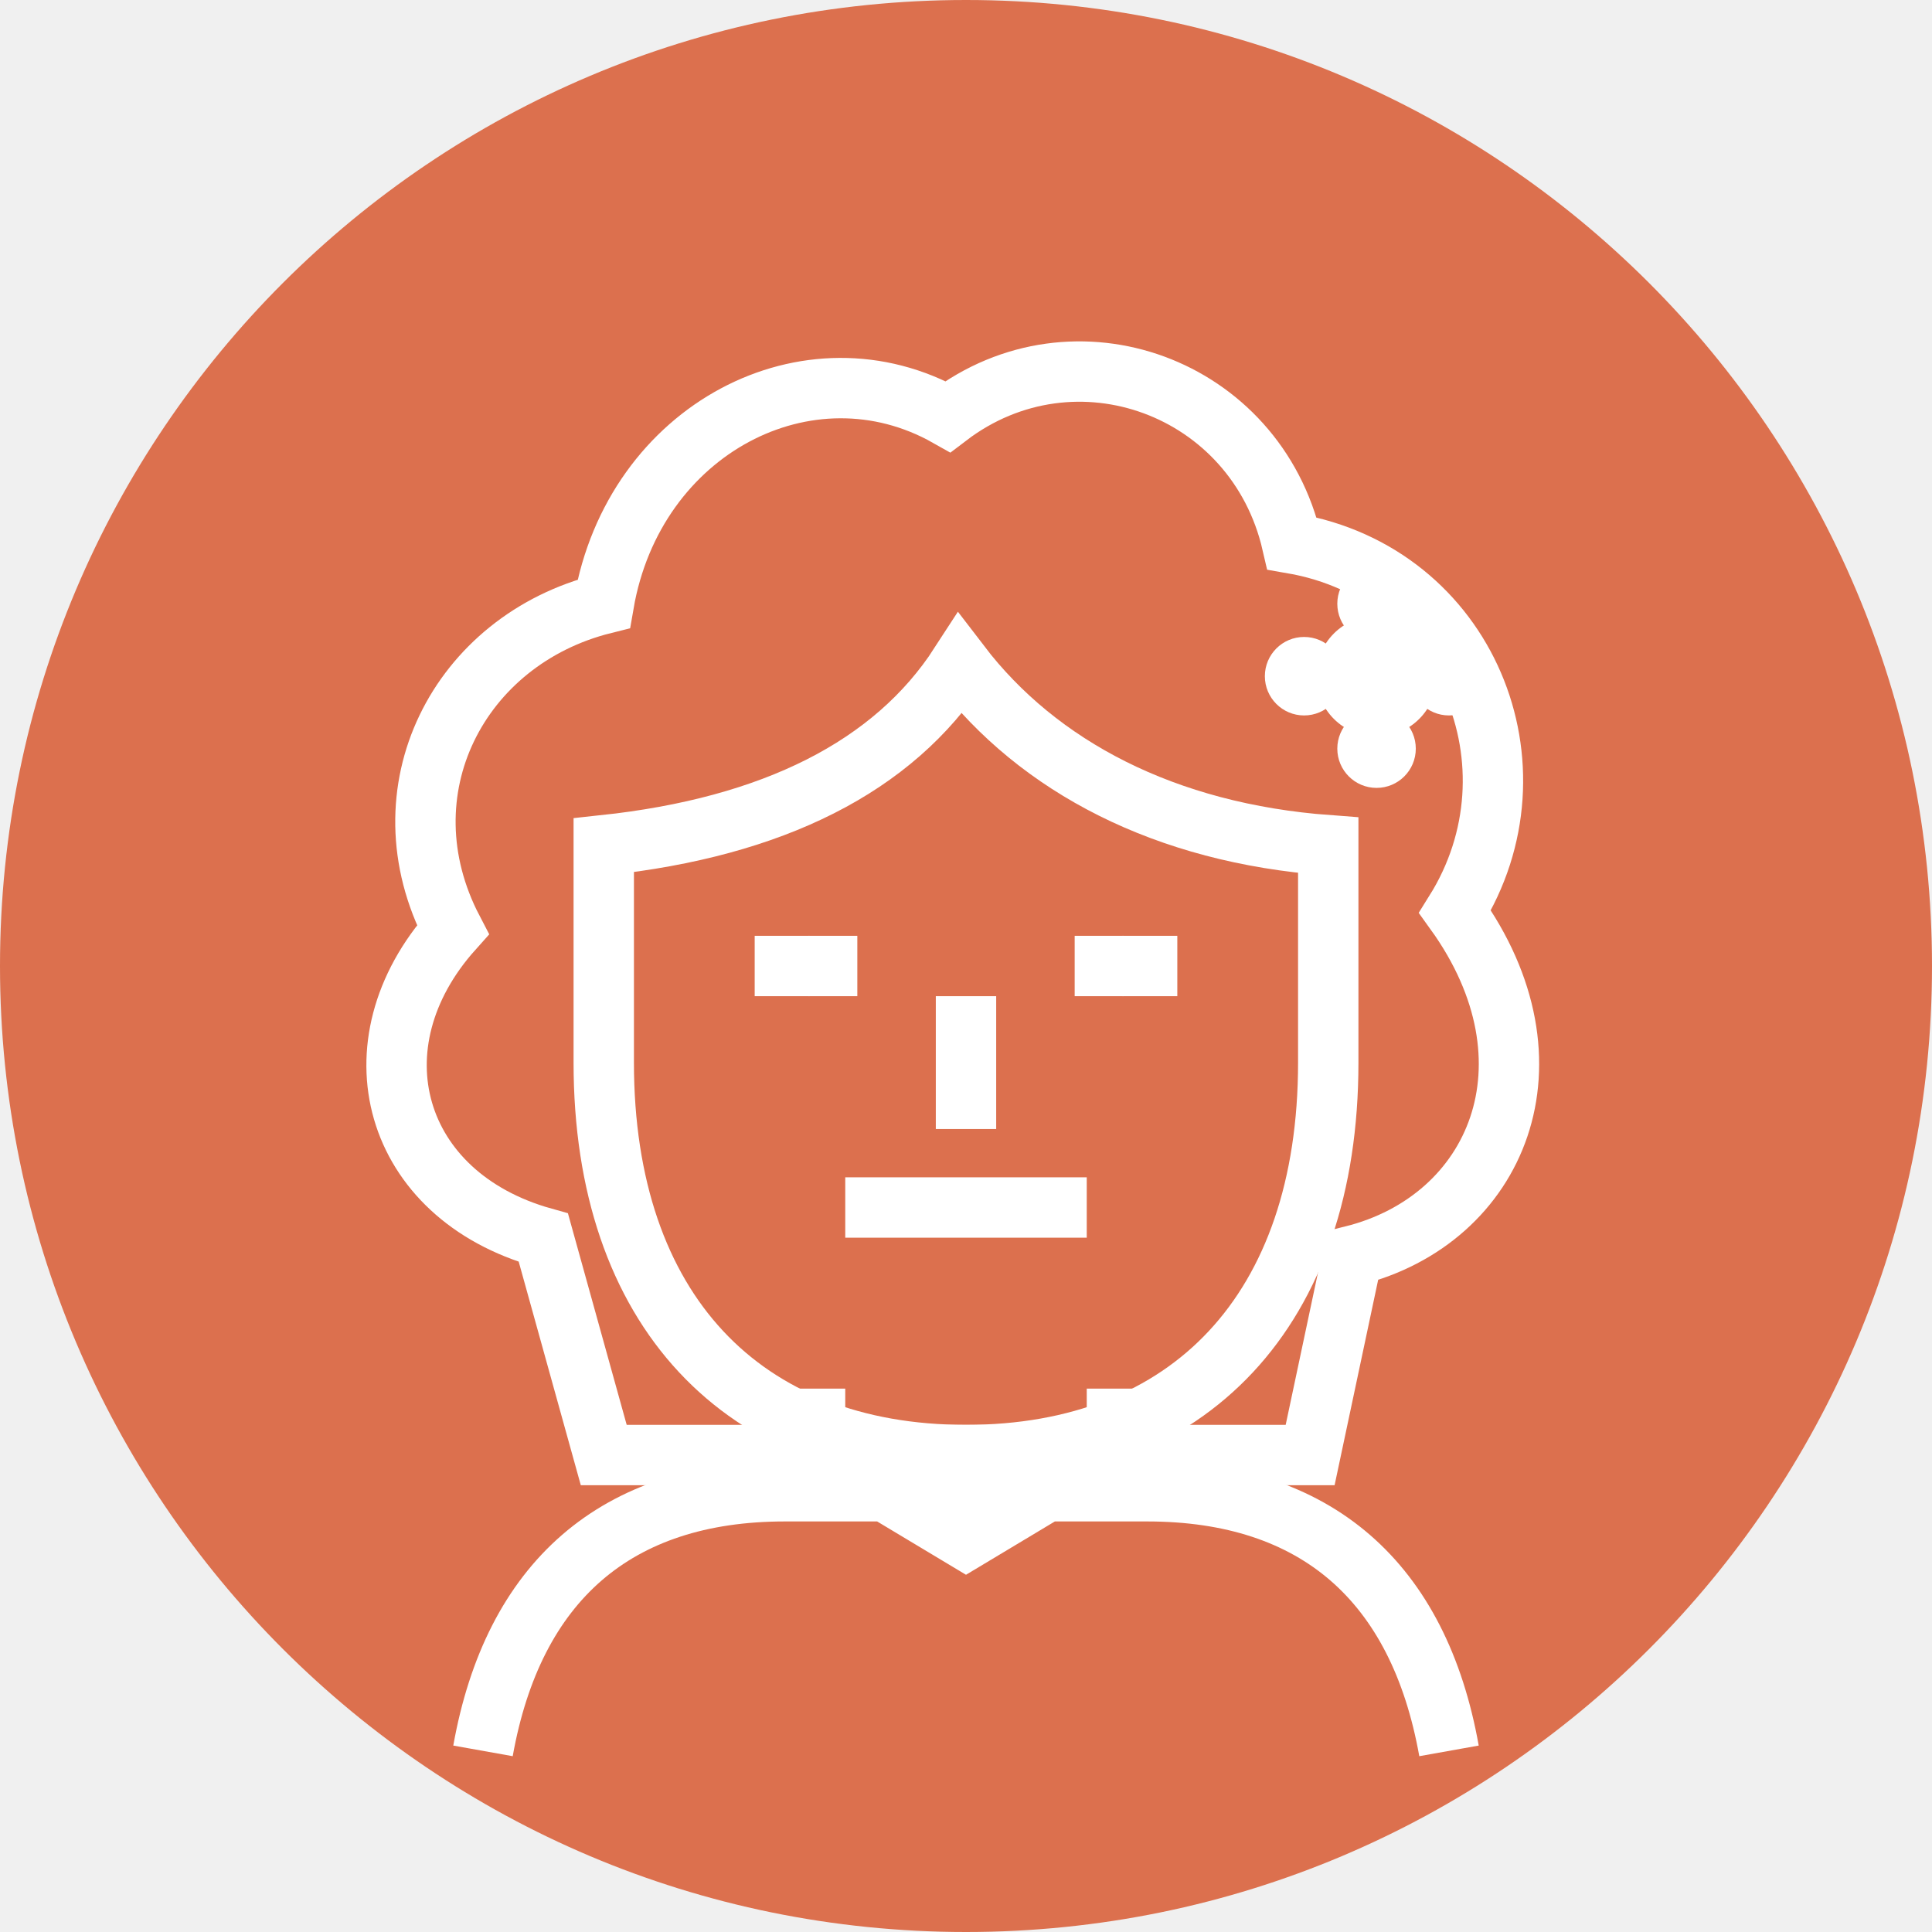
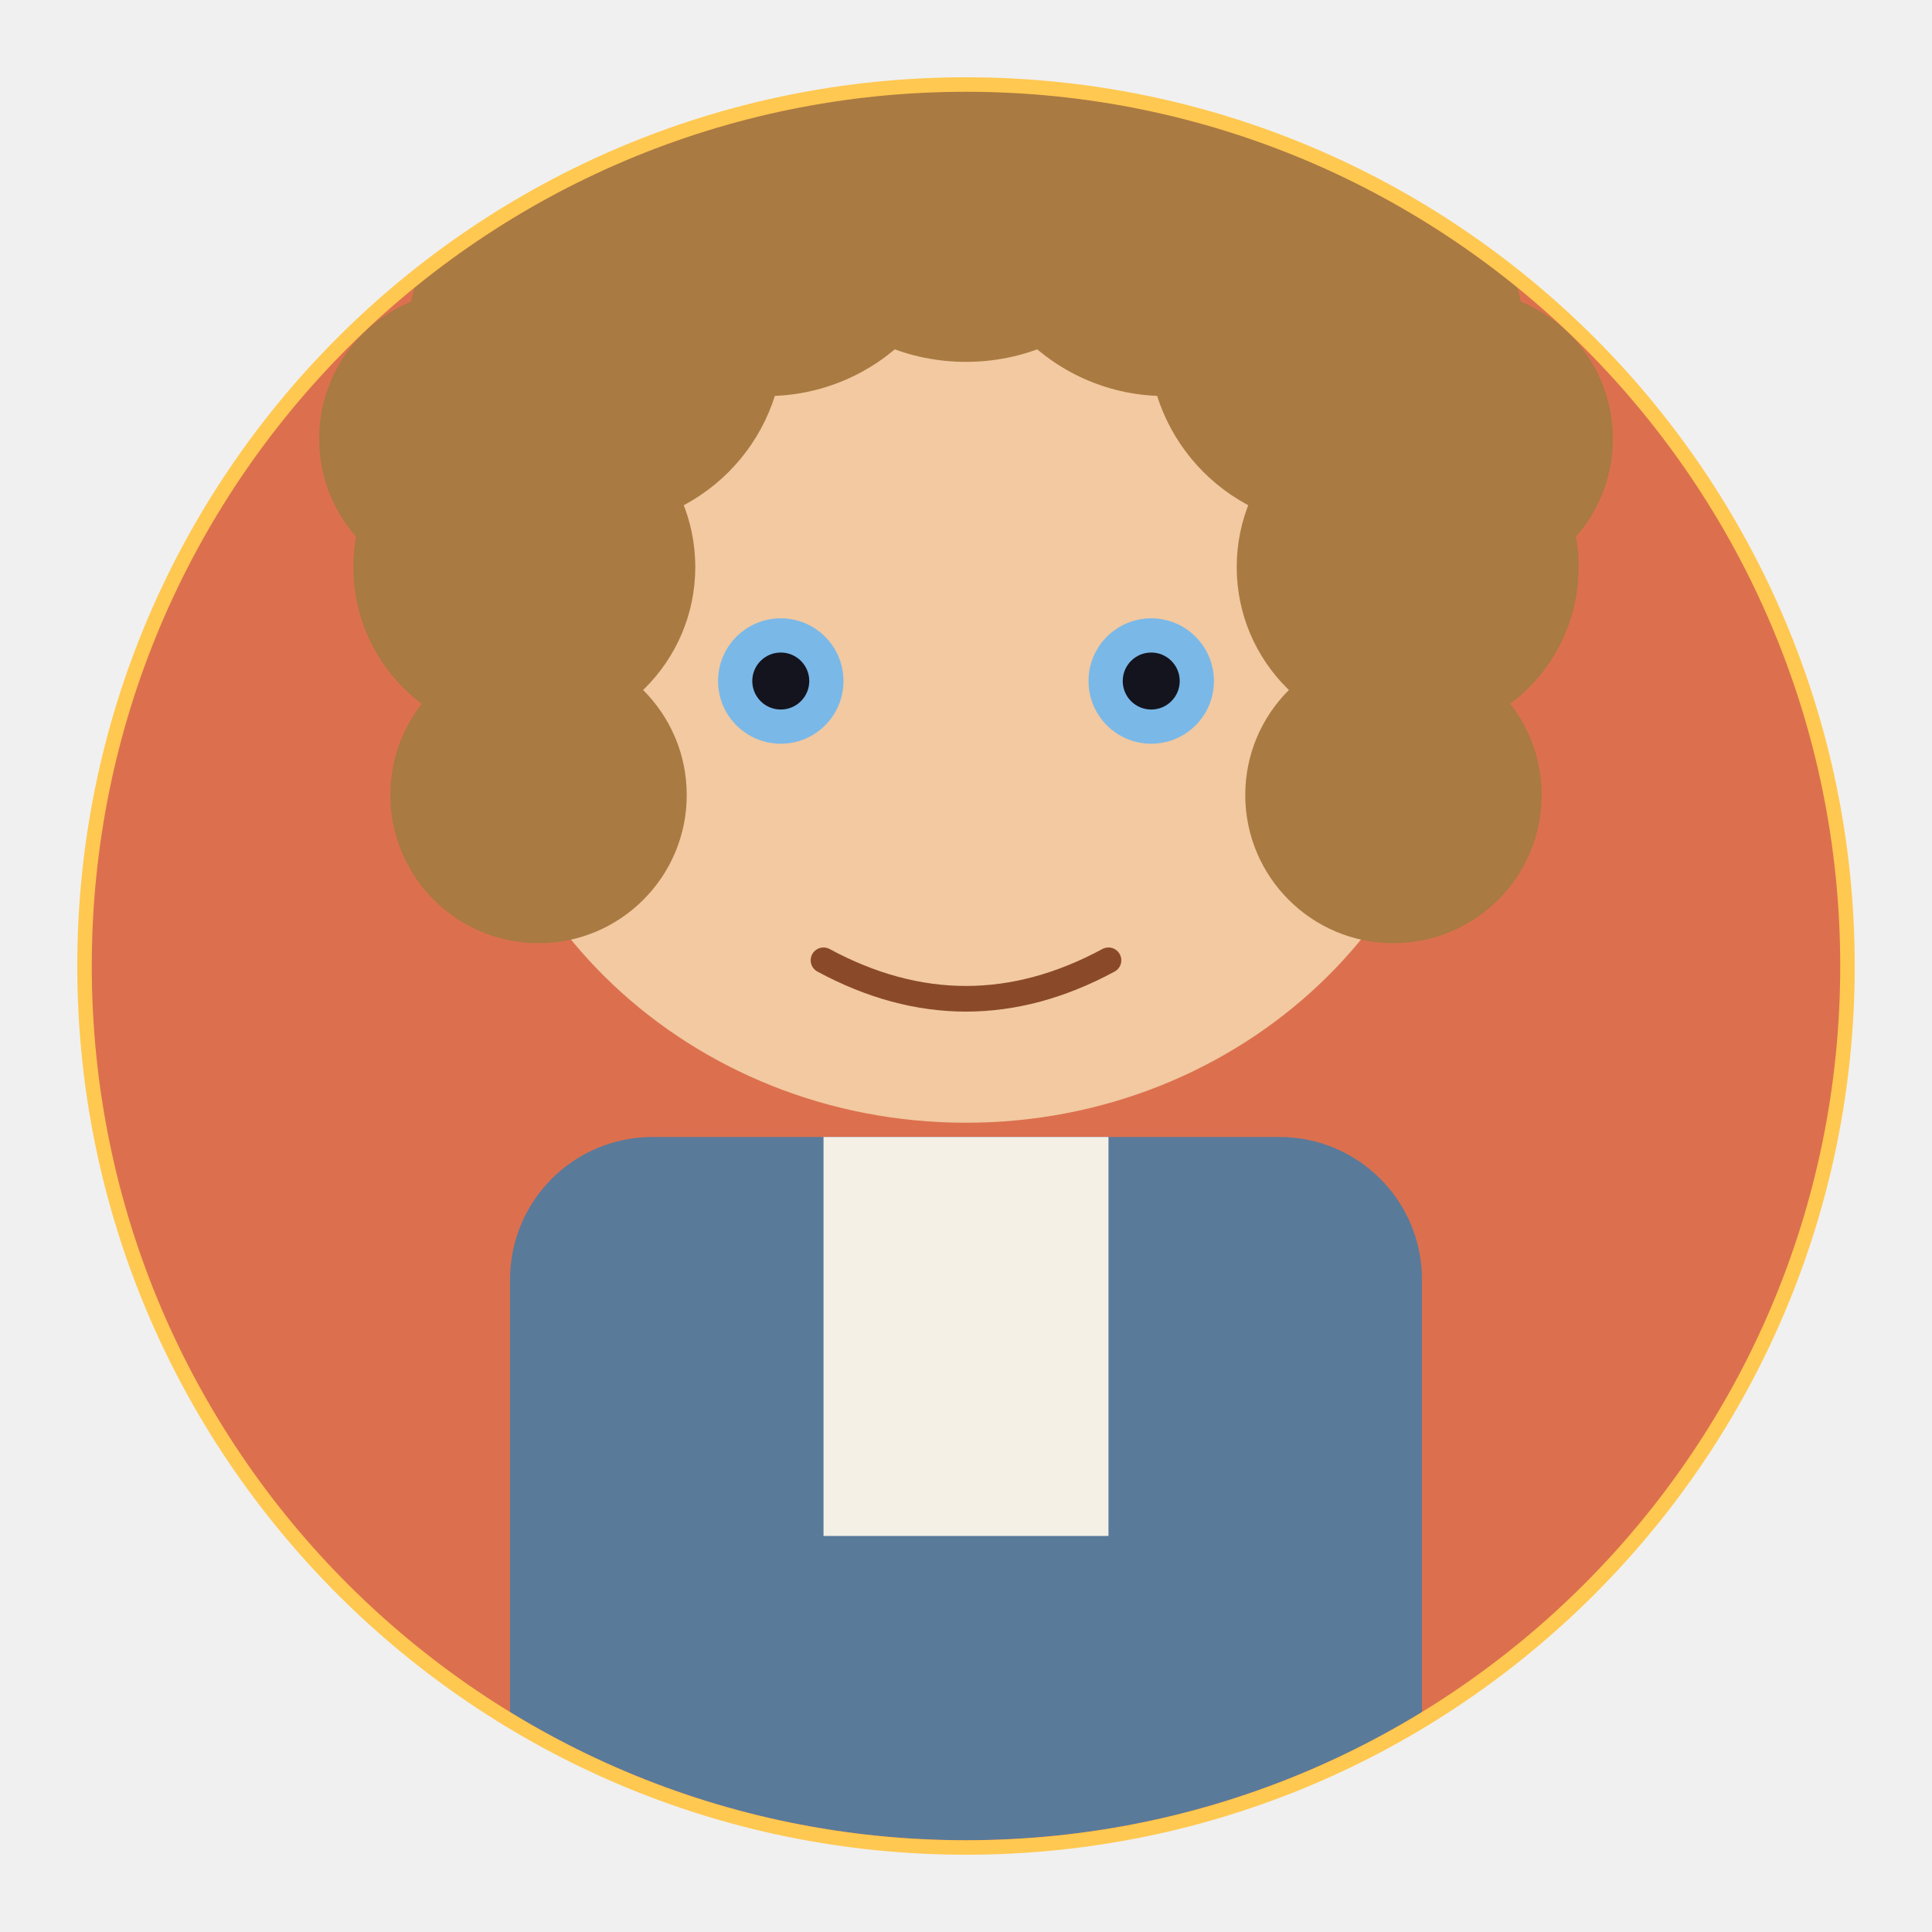
- <svg xmlns="http://www.w3.org/2000/svg" viewBox="0 0 32 32">
-   <circle cx="16" cy="16" r="16" fill="#dc704e" />
- 
-   {/* Silueta del cabello */}
-   <path d="M9 20.5c-2.5-.7-3.2-3.2-1.5-5.1-1.2-2.3.1-4.8 2.5-5.4.5-2.9 3.4-4.4 5.7-3.1 2.1-1.6 5.1-.5 5.7 2.1 2.9.5 4.2 3.7 2.7 6.1 1.8 2.5.7 5.1-1.7 5.7l-.7 3.3H10l-1-3.6Z" fill="none" stroke="white" strokeWidth="1.5" strokeLinejoin="round" />
-   <path d="M10 14v3.6c0 4.1 2.3 6.5 6 6.5s6-2.4 6-6.5V14c-2.7-.2-4.8-1.3-6.1-3-1.1 1.7-3.1 2.7-5.9 3Z" fill="none" stroke="white" strokeWidth="1.4" strokeLinejoin="round" />
- 
-   {/* Rasgos */}
-   <path d="M12.5 16h1.7m3.6 0h1.7" stroke="white" strokeWidth="1.4" strokeLinecap="round" />
-   <circle cx="13.4" cy="16" r=".5" fill="white" />
-   <circle cx="18.6" cy="16" r=".5" fill="white" />
-   <path d="M16 16.5v2.2m-2 1.3h4" fill="none" stroke="white" strokeWidth="1.2" strokeLinecap="round" />
- 
-   {/* Flor y hombros */}
-   <circle cx="22.8" cy="11.2" r="1" fill="white" />
-   <circle cx="21.6" cy="11.2" r=".65" fill="white" />
-   <circle cx="24" cy="11.2" r=".65" fill="white" />
-   <circle cx="22.8" cy="10" r=".65" fill="white" />
-   <circle cx="22.8" cy="12.4" r=".65" fill="white" />
-   <path d="M13.5 23v1l2.5 1.5 2.5-1.5v-1M8 29c.5-2.8 2.2-4.3 5-4.3h6c2.8 0 4.5 1.5 5 4.3" fill="none" stroke="white" strokeWidth="1.5" strokeLinejoin="round" strokeLinecap="round" />
+ <svg xmlns="http://www.w3.org/2000/svg" viewBox="0 0 800 800">
+   <defs>
+     <clipPath id="clipCircle">
+       <circle cx="400" cy="400" r="362" />
+     </clipPath>
+   </defs>
+   <circle cx="400" cy="400" r="365" fill="#dc704e" />
+   <g clip-path="url(#clipCircle)">
+     <g transform="translate(400 400) scale(1.18) translate(-400 -400)">
+       <rect x="240" y="460" width="320" height="300" rx="50" fill="#5A7A9A" />
+       <rect x="350" y="460" width="100" height="140" fill="#F5F0E6" />
+       <ellipse cx="400" cy="290" rx="175" ry="165" fill="#F2C9A0" />
+       <g fill="#A97A42">
+         <circle cx="270" cy="180" r="66" />
+         <circle cx="330" cy="130" r="70" />
+         <circle cx="400" cy="115" r="73" />
+         <circle cx="470" cy="130" r="70" />
+         <circle cx="530" cy="180" r="66" />
+         <circle cx="555" cy="260" r="60" />
+         <circle cx="245" cy="260" r="60" />
+         <circle cx="250" cy="340" r="52" />
+         <circle cx="550" cy="340" r="52" />
+         <circle cx="300" cy="150" r="58" />
+         <circle cx="500" cy="150" r="58" />
+         <circle cx="225" cy="215" r="52" />
+         <circle cx="575" cy="215" r="52" />
+         <circle cx="400" cy="82" r="58" />
+       </g>
+       <circle cx="335" cy="300" r="22" fill="#7AB8E8" />
+       <circle cx="335" cy="300" r="10" fill="#14141E" />
+       <circle cx="465" cy="300" r="22" fill="#7AB8E8" />
+       <circle cx="465" cy="300" r="10" fill="#14141E" />
+       <path d="M 350 398 Q 400 425 450 398" fill="none" stroke="#8A4A2A" stroke-width="9" stroke-linecap="round" />
+     </g>
+   </g>
+   <circle cx="400" cy="400" r="365" fill="none" stroke="#FFC850" stroke-width="6" />
</svg>
